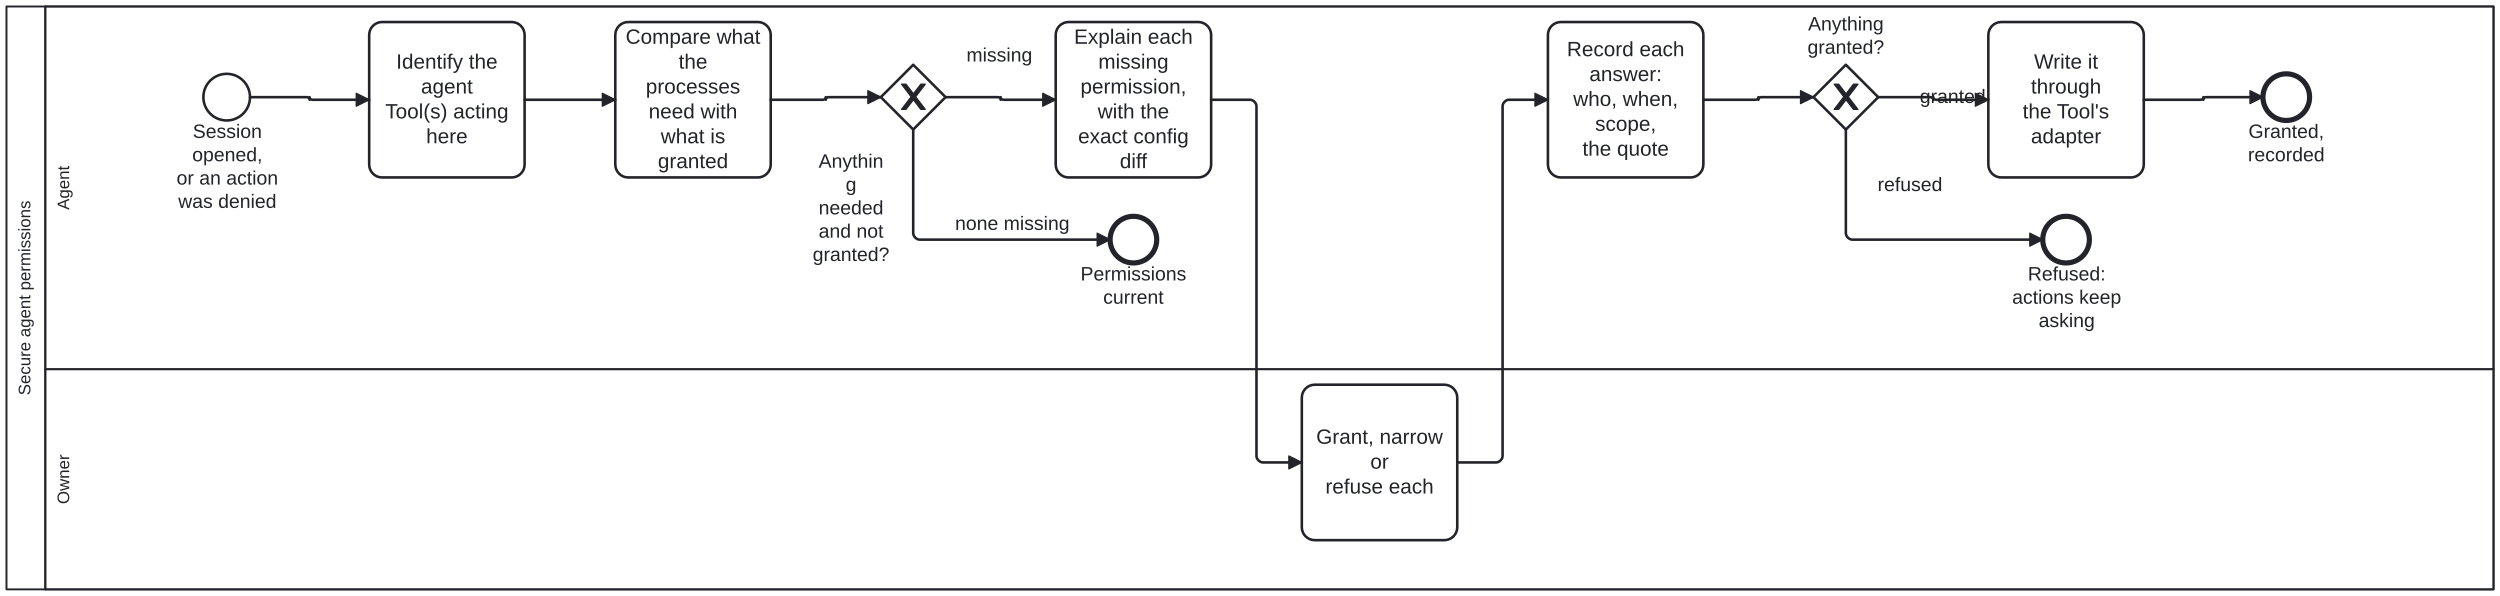
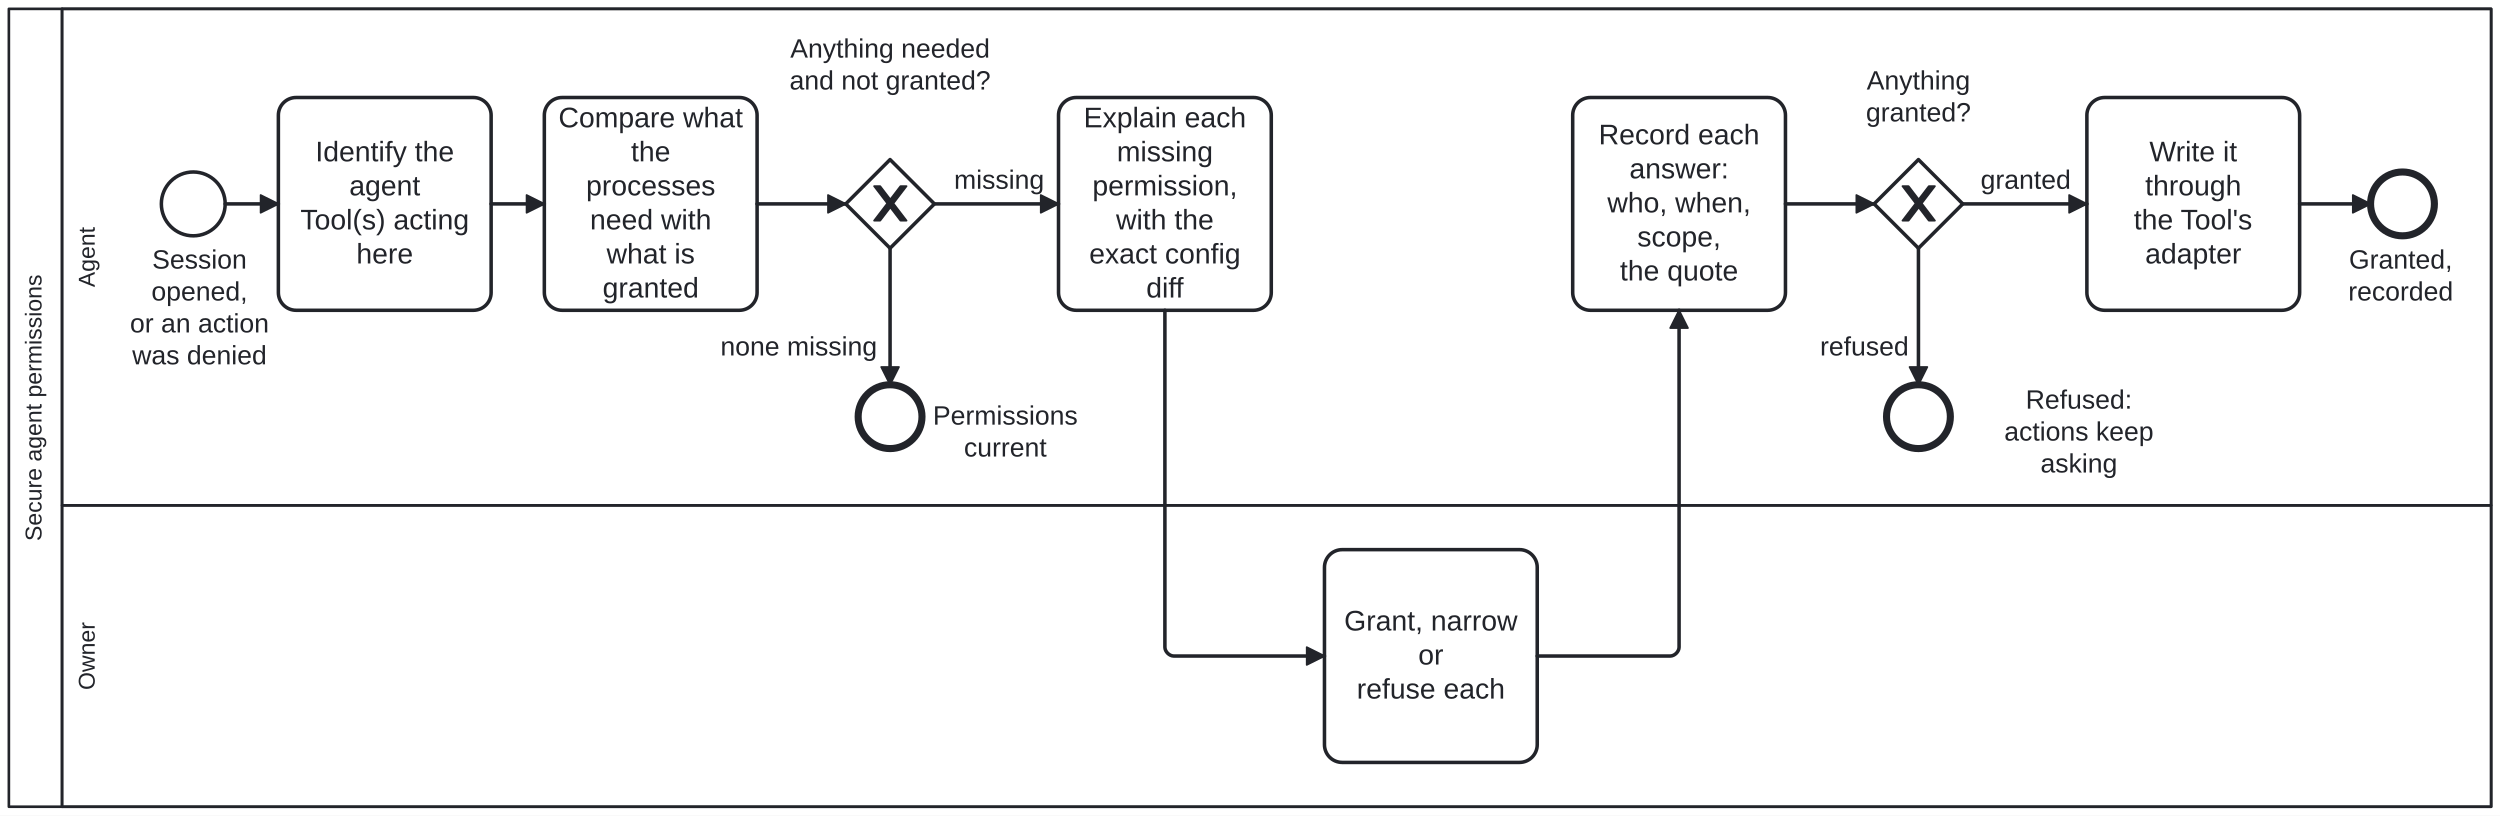
- <svg xmlns="http://www.w3.org/2000/svg" width="100%" style="max-width:100%;height:auto" viewBox="155 75 1930 460" version="1.1">
-   <rect x="155" y="75" width="1930" height="460" fill="#ffffff" />
+ <svg xmlns="http://www.w3.org/2000/svg" width="100%" style="max-width:100%;height:auto" viewBox="155 45 1410 460" version="1.1">
+   <rect x="155" y="45" width="1410" height="460" fill="#ffffff" />
  <g class="djs-group">
-     <g class="djs-element djs-shape" data-element-id="Participant_Process_SecureAgentPermissions" style="display: block;" transform="matrix(1 0 0 1 160 80)">
+     <g class="djs-element djs-shape" data-element-id="Participant_Process_SecureAgentPermissions" style="display: block;" transform="matrix(1 0 0 1 160 50)">
      <g class="djs-visual">
-         <rect x="0" y="0" width="1920" height="450" rx="0" ry="0" style="stroke-linecap: round; stroke-linejoin: round; stroke: rgb(34, 36, 42); stroke-width: 1.5px; fill: white; fill-opacity: 0.95;" />
+         <rect x="0" y="0" width="1400" height="450" rx="0" ry="0" style="stroke-linecap: round; stroke-linejoin: round; stroke: rgb(34, 36, 42); stroke-width: 1.5px; fill: white; fill-opacity: 0.95;" />
        <path style="fill: none; stroke-linecap: round; stroke-linejoin: round; stroke: rgb(34, 36, 42); stroke-width: 1.5px;" d="M30,0L30,450" />
        <text lineHeight="1.05" class="djs-label" transform="matrix(-1.83697e-16 -1 1 -1.83697e-16 0 450)" style="font-family: Arial, sans-serif; font-size: 13px; font-weight: normal; fill: rgb(34, 36, 42);">
          <tspan x="149.85" y="18.413">Secure agent permissions</tspan>
        </text>
      </g>
-       <rect class="djs-hit djs-hit-all" x="0" y="0" width="1920" height="450" style="fill: none; stroke-opacity: 0; stroke: white; stroke-width: 15px;" />
+       <rect class="djs-hit djs-hit-all" x="0" y="0" width="1400" height="450" style="fill: none; stroke-opacity: 0; stroke: white; stroke-width: 15px;" />
    </g>
    <g class="djs-children">
      <g class="djs-group">
-         <g class="djs-element djs-shape" data-element-id="Lane_Owner" style="display: block;" transform="matrix(1 0 0 1 190 360)">
-           <g class="djs-visual">
-             <rect x="0" y="0" width="1890" height="170" rx="0" ry="0" style="stroke-linecap: round; stroke-linejoin: round; stroke: rgb(34, 36, 42); stroke-width: 1.5px; fill: white; fill-opacity: 0.25;" />
+         <g class="djs-element djs-shape" data-element-id="Lane_Owner" style="display: block;" transform="matrix(1 0 0 1 190 330)">
+           <g class="djs-visual">
+             <rect x="0" y="0" width="1370" height="170" rx="0" ry="0" style="stroke-linecap: round; stroke-linejoin: round; stroke: rgb(34, 36, 42); stroke-width: 1.5px; fill: white; fill-opacity: 0.25;" />
            <text lineHeight="1.05" class="djs-label" transform="matrix(-1.83697e-16 -1 1 -1.83697e-16 0 170)" style="font-family: Arial, sans-serif; font-size: 13px; font-weight: normal; fill: rgb(34, 36, 42);">
              <tspan x="65.855" y="18.413">Owner</tspan>
            </text>
          </g>
-           <rect class="djs-hit djs-hit-all" x="0" y="0" width="1890" height="170" style="fill: none; stroke-opacity: 0; stroke: white; stroke-width: 15px;" />
-         </g>
-       </g>
-       <g class="djs-group">
-         <g class="djs-element djs-shape" data-element-id="Lane_Agent" style="display: block;" transform="matrix(1 0 0 1 190 80)">
-           <g class="djs-visual">
-             <rect x="0" y="0" width="1890" height="280" rx="0" ry="0" style="stroke-linecap: round; stroke-linejoin: round; stroke: rgb(34, 36, 42); stroke-width: 1.5px; fill: white; fill-opacity: 0.25;" />
+           <rect class="djs-hit djs-hit-all" x="0" y="0" width="1370" height="170" style="fill: none; stroke-opacity: 0; stroke: white; stroke-width: 15px;" />
+         </g>
+       </g>
+       <g class="djs-group">
+         <g class="djs-element djs-shape" data-element-id="Lane_Agent" style="display: block;" transform="matrix(1 0 0 1 190 50)">
+           <g class="djs-visual">
+             <rect x="0" y="0" width="1370" height="280" rx="0" ry="0" style="stroke-linecap: round; stroke-linejoin: round; stroke: rgb(34, 36, 42); stroke-width: 1.5px; fill: white; fill-opacity: 0.25;" />
            <text lineHeight="1.05" class="djs-label" transform="matrix(-1.83697e-16 -1 1 -1.83697e-16 0 280)" style="font-family: Arial, sans-serif; font-size: 13px; font-weight: normal; fill: rgb(34, 36, 42);">
              <tspan x="123.014" y="18.413">Agent</tspan>
            </text>
          </g>
-           <rect class="djs-hit djs-hit-all" x="0" y="0" width="1890" height="280" style="fill: none; stroke-opacity: 0; stroke: white; stroke-width: 15px;" />
-         </g>
-       </g>
-       <g class="djs-group">
-         <g class="djs-element djs-shape" data-element-id="Start_Secure" style="display: block;" transform="matrix(1 0 0 1 312 132)">
+           <rect class="djs-hit djs-hit-all" x="0" y="0" width="1370" height="280" style="fill: none; stroke-opacity: 0; stroke: white; stroke-width: 15px;" />
+         </g>
+       </g>
+       <g class="djs-group">
+         <g class="djs-element djs-shape" data-element-id="Start_Secure" style="display: block;" transform="matrix(1 0 0 1 246 142)">
          <g class="djs-visual">
            <circle cx="18" cy="18" r="18" style="stroke-linecap: round; stroke-linejoin: round; stroke: rgb(34, 36, 42); stroke-width: 2px; fill: white; fill-opacity: 0.95;" />
          </g>
          <rect class="djs-hit djs-hit-all" x="0" y="0" width="36" height="36" style="fill: none; stroke-opacity: 0; stroke: white; stroke-width: 15px;" />
        </g>
      </g>
      <g class="djs-group">
-         <g class="djs-element djs-shape" data-element-id="Start_Secure_label" style="display: block;" transform="matrix(1 0 0 1 291 168)">
+         <g class="djs-element djs-shape" data-element-id="Start_Secure_label" style="display: block;" transform="matrix(1 0 0 1 228 183)">
          <g class="djs-visual">
            <text lineHeight="1.2" class="djs-label" style="font-family: Arial, sans-serif; font-size: 15px; font-weight: normal; fill: rgb(34, 36, 42);">
              <tspan x="12.818" y="13.5">Session </tspan>
              <tspan x="12.389" y="31.5">opened,</tspan>
              <tspan x="0.308" y="49.5">or an action</tspan>
              <tspan x="1.557" y="67.5">was denied</tspan>
            </text>
          </g>
          <rect class="djs-hit djs-hit-all" x="0" y="0" width="79" height="72" style="fill: none; stroke-opacity: 0; stroke: white; stroke-width: 15px;" />
        </g>
      </g>
      <g class="djs-group">
-         <g class="djs-element djs-shape" data-element-id="Task_IdentifyTools" style="display: block;" transform="matrix(1 0 0 1 440 92)">
+         <g class="djs-element djs-shape" data-element-id="Task_IdentifyTools" style="display: block;" transform="matrix(1 0 0 1 312 100)">
          <g class="djs-visual">
            <rect x="0" y="0" width="120" height="120" rx="10" ry="10" style="stroke-linecap: round; stroke-linejoin: round; stroke: rgb(34, 36, 42); stroke-width: 2px; fill: white; fill-opacity: 0.95;" />
            <text lineHeight="1.2" class="djs-label" style="font-family: Arial, sans-serif; font-size: 16px; font-weight: normal; fill: rgb(34, 36, 42);">
              <tspan x="20.863" y="36">Identify the </tspan>
              <tspan x="39.98" y="55.2">agent</tspan>
              <tspan x="12.426" y="74.4">Tool(s) acting </tspan>
              <tspan x="43.988" y="93.6">here</tspan>
            </text>
          </g>
          <rect class="djs-hit djs-hit-all" x="0" y="0" width="120" height="120" style="fill: none; stroke-opacity: 0; stroke: white; stroke-width: 15px;" />
        </g>
      </g>
      <g class="djs-group">
-         <g class="djs-element djs-shape" data-element-id="Task_ReadGrants" style="display: block;" transform="matrix(1 0 0 1 630 92)">
+         <g class="djs-element djs-shape" data-element-id="Task_ReadGrants" style="display: block;" transform="matrix(1 0 0 1 462 100)">
          <g class="djs-visual">
            <rect x="0" y="0" width="120" height="120" rx="10" ry="10" style="stroke-linecap: round; stroke-linejoin: round; stroke: rgb(34, 36, 42); stroke-width: 2px; fill: white; fill-opacity: 0.95;" />
            <text lineHeight="1.2" class="djs-label" style="font-family: Arial, sans-serif; font-size: 16px; font-weight: normal; fill: rgb(34, 36, 42);">
              <tspan x="7.977" y="16.8">Compare what</tspan>
              <tspan x="48.879" y="36">the</tspan>
              <tspan x="23.539" y="55.2">processes </tspan>
              <tspan x="25.754" y="74.4">need with</tspan>
              <tspan x="35.102" y="93.6">what is </tspan>
              <tspan x="32.867" y="112.8">granted</tspan>
            </text>
          </g>
          <rect class="djs-hit djs-hit-all" x="0" y="0" width="120" height="120" style="fill: none; stroke-opacity: 0; stroke: white; stroke-width: 15px;" />
        </g>
      </g>
      <g class="djs-group">
-         <g class="djs-element djs-shape" data-element-id="GW_Gap" style="display: block;" transform="matrix(1 0 0 1 835 125)">
+         <g class="djs-element djs-shape" data-element-id="GW_Gap" style="display: block;" transform="matrix(1 0 0 1 632 135)">
          <g class="djs-visual">
            <polygon points="25,0 50,25 25,50 0,25" style="stroke-linecap: round; stroke-linejoin: round; stroke: rgb(34, 36, 42); stroke-width: 2px; fill: white; fill-opacity: 0.95;" />
            <path d="m 16,15 7.429,9.714 -7.429,9.714 3.429,0 5.714,-7.464 5.714,7.464 3.429,0 -7.429,-9.714 7.429,-9.714 -3.429,0 -5.714,7.464 -5.714,-7.464 -3.429,0 z" style="fill: rgb(34, 36, 42); stroke-linecap: round; stroke-linejoin: round; stroke: rgb(34, 36, 42); stroke-width: 1px;" />
          </g>
          <rect class="djs-hit djs-hit-all" x="0" y="0" width="50" height="50" style="fill: none; stroke-opacity: 0; stroke: white; stroke-width: 15px;" />
        </g>
      </g>
      <g class="djs-group">
-         <g class="djs-element djs-shape" data-element-id="GW_Gap_label" style="display: block;" transform="matrix(1 0 0 1 782 191)">
-           <g class="djs-visual">
-             <text lineHeight="1.2" class="djs-label" style="font-family: Arial, sans-serif; font-size: 15px; font-weight: normal; fill: rgb(34, 36, 42);">
-               <tspan x="4.984" y="13.5">Anythin</tspan>
-               <tspan x="25.829" y="31.5">g </tspan>
-               <tspan x="4.973" y="49.5">needed</tspan>
-               <tspan x="4.977" y="67.5">and not </tspan>
-               <tspan x="0.392" y="85.5">granted?</tspan>
-             </text>
-           </g>
-           <rect class="djs-hit djs-hit-all" x="0" y="0" width="60" height="72" style="fill: none; stroke-opacity: 0; stroke: white; stroke-width: 15px;" />
-         </g>
-       </g>
-       <g class="djs-group">
-         <g class="djs-element djs-shape" data-element-id="End_Current" style="display: block;" transform="matrix(1 0 0 1 1012 242)">
+         <g class="djs-element djs-shape" data-element-id="GW_Gap_label" style="display: block;" transform="matrix(1 0 0 1 600 64)">
+           <g class="djs-visual">
+             <text lineHeight="1.2" class="djs-label" style="font-family: Arial, sans-serif; font-size: 15px; font-weight: normal; fill: rgb(34, 36, 42);">
+               <tspan x="0.702" y="13.5">Anything needed</tspan>
+               <tspan x="0.285" y="31.5">and not granted?</tspan>
+             </text>
+           </g>
+           <rect class="djs-hit djs-hit-all" x="0" y="0" width="114" height="36" style="fill: none; stroke-opacity: 0; stroke: white; stroke-width: 15px;" />
+         </g>
+       </g>
+       <g class="djs-group">
+         <g class="djs-element djs-shape" data-element-id="End_Current" style="display: block;" transform="matrix(1 0 0 1 639 262)">
          <g class="djs-visual">
            <circle cx="18" cy="18" r="18" style="stroke-linecap: round; stroke-linejoin: round; stroke: rgb(34, 36, 42); stroke-width: 4px; fill: white; fill-opacity: 0.95;" />
          </g>
          <rect class="djs-hit djs-hit-all" x="0" y="0" width="36" height="36" style="fill: none; stroke-opacity: 0; stroke: white; stroke-width: 15px;" />
        </g>
      </g>
      <g class="djs-group">
-         <g class="djs-element djs-shape" data-element-id="End_Current_label" style="display: block;" transform="matrix(1 0 0 1 989 278)">
+         <g class="djs-element djs-shape" data-element-id="End_Current_label" style="display: block;" transform="matrix(1 0 0 1 681 271)">
          <g class="djs-visual">
            <text lineHeight="1.2" class="djs-label" style="font-family: Arial, sans-serif; font-size: 15px; font-weight: normal; fill: rgb(34, 36, 42);">
              <tspan x="0.156" y="13.5">Permissions</tspan>
              <tspan x="17.658" y="31.5">current</tspan>
            </text>
          </g>
          <rect class="djs-hit djs-hit-all" x="0" y="0" width="82" height="36" style="fill: none; stroke-opacity: 0; stroke: white; stroke-width: 15px;" />
        </g>
      </g>
      <g class="djs-group">
-         <g class="djs-element djs-shape" data-element-id="Task_Explain" style="display: block;" transform="matrix(1 0 0 1 970 92)">
+         <g class="djs-element djs-shape" data-element-id="Task_Explain" style="display: block;" transform="matrix(1 0 0 1 752 100)">
          <g class="djs-visual">
            <rect x="0" y="0" width="120" height="120" rx="10" ry="10" style="stroke-linecap: round; stroke-linejoin: round; stroke: rgb(34, 36, 42); stroke-width: 2px; fill: white; fill-opacity: 0.95;" />
            <text lineHeight="1.2" class="djs-label" style="font-family: Arial, sans-serif; font-size: 16px; font-weight: normal; fill: rgb(34, 36, 42);">
              <tspan x="14.191" y="16.8">Explain each </tspan>
              <tspan x="32.883" y="36">missing</tspan>
              <tspan x="19.098" y="55.2">permission, </tspan>
              <tspan x="32.43" y="74.4">with the</tspan>
              <tspan x="17.309" y="93.6">exact config </tspan>
              <tspan x="49.473" y="112.8">diff</tspan>
            </text>
          </g>
          <rect class="djs-hit djs-hit-all" x="0" y="0" width="120" height="120" style="fill: none; stroke-opacity: 0; stroke: white; stroke-width: 15px;" />
        </g>
      </g>
      <g class="djs-group">
-         <g class="djs-element djs-shape" data-element-id="Task_OwnerGrants" style="display: block;" transform="matrix(1 0 0 1 1160 372)">
+         <g class="djs-element djs-shape" data-element-id="Task_OwnerGrants" style="display: block;" transform="matrix(1 0 0 1 902 355)">
          <g class="djs-visual">
            <rect x="0" y="0" width="120" height="120" rx="10" ry="10" style="stroke-linecap: round; stroke-linejoin: round; stroke: rgb(34, 36, 42); stroke-width: 2px; fill: white; fill-opacity: 0.95;" />
            <text lineHeight="1.2" class="djs-label" style="font-family: Arial, sans-serif; font-size: 16px; font-weight: normal; fill: rgb(34, 36, 42);">
              <tspan x="11.094" y="45.6">Grant, narrow </tspan>
              <tspan x="52.887" y="64.8">or</tspan>
              <tspan x="18.195" y="84">refuse each</tspan>
            </text>
          </g>
          <rect class="djs-hit djs-hit-all" x="0" y="0" width="120" height="120" style="fill: none; stroke-opacity: 0; stroke: white; stroke-width: 15px;" />
        </g>
      </g>
      <g class="djs-group">
-         <g class="djs-element djs-shape" data-element-id="GW_Granted" style="display: block;" transform="matrix(1 0 0 1 1555 125)">
+         <g class="djs-element djs-shape" data-element-id="GW_Granted" style="display: block;" transform="matrix(1 0 0 1 1212 135)">
          <g class="djs-visual">
            <polygon points="25,0 50,25 25,50 0,25" style="stroke-linecap: round; stroke-linejoin: round; stroke: rgb(34, 36, 42); stroke-width: 2px; fill: white; fill-opacity: 0.95;" />
            <path d="m 16,15 7.429,9.714 -7.429,9.714 3.429,0 5.714,-7.464 5.714,7.464 3.429,0 -7.429,-9.714 7.429,-9.714 -3.429,0 -5.714,7.464 -5.714,-7.464 -3.429,0 z" style="fill: rgb(34, 36, 42); stroke-linecap: round; stroke-linejoin: round; stroke: rgb(34, 36, 42); stroke-width: 1px;" />
          </g>
          <rect class="djs-hit djs-hit-all" x="0" y="0" width="50" height="50" style="fill: none; stroke-opacity: 0; stroke: white; stroke-width: 15px;" />
        </g>
      </g>
      <g class="djs-group">
-         <g class="djs-element djs-shape" data-element-id="GW_Granted_label" style="display: block;" transform="matrix(1 0 0 1 1550 85)">
+         <g class="djs-element djs-shape" data-element-id="GW_Granted_label" style="display: block;" transform="matrix(1 0 0 1 1207 82)">
          <g class="djs-visual">
            <text lineHeight="1.2" class="djs-label" style="font-family: Arial, sans-serif; font-size: 15px; font-weight: normal; fill: rgb(34, 36, 42);">
              <tspan x="0.813" y="13.5">Anything</tspan>
              <tspan x="0.392" y="31.5">granted?</tspan>
            </text>
          </g>
          <rect class="djs-hit djs-hit-all" x="0" y="0" width="60" height="36" style="fill: none; stroke-opacity: 0; stroke: white; stroke-width: 15px;" />
        </g>
      </g>
      <g class="djs-group">
-         <g class="djs-element djs-shape" data-element-id="End_Refused" style="display: block;" transform="matrix(1 0 0 1 1732 242)">
+         <g class="djs-element djs-shape" data-element-id="End_Refused" style="display: block;" transform="matrix(1 0 0 1 1219 262)">
          <g class="djs-visual">
            <circle cx="18" cy="18" r="18" style="stroke-linecap: round; stroke-linejoin: round; stroke: rgb(34, 36, 42); stroke-width: 4px; fill: white; fill-opacity: 0.95;" />
          </g>
          <rect class="djs-hit djs-hit-all" x="0" y="0" width="36" height="36" style="fill: none; stroke-opacity: 0; stroke: white; stroke-width: 15px;" />
        </g>
      </g>
      <g class="djs-group">
-         <g class="djs-element djs-shape" data-element-id="End_Refused_label" style="display: block;" transform="matrix(1 0 0 1 1708 278)">
+         <g class="djs-element djs-shape" data-element-id="End_Refused_label" style="display: block;" transform="matrix(1 0 0 1 1285 262)">
          <g class="djs-visual">
            <text lineHeight="1.2" class="djs-label" style="font-family: Arial, sans-serif; font-size: 15px; font-weight: normal; fill: rgb(34, 36, 42);">
              <tspan x="12.482" y="13.5">Refused:</tspan>
              <tspan x="0.389" y="31.5">actions keep</tspan>
              <tspan x="20.82" y="49.5">asking</tspan>
            </text>
          </g>
          <rect class="djs-hit djs-hit-all" x="0" y="0" width="85" height="54" style="fill: none; stroke-opacity: 0; stroke: white; stroke-width: 15px;" />
        </g>
      </g>
      <g class="djs-group">
-         <g class="djs-element djs-shape" data-element-id="Task_RecordGrant" style="display: block;" transform="matrix(1 0 0 1 1350 92)">
+         <g class="djs-element djs-shape" data-element-id="Task_RecordGrant" style="display: block;" transform="matrix(1 0 0 1 1042 100)">
          <g class="djs-visual">
            <rect x="0" y="0" width="120" height="120" rx="10" ry="10" style="stroke-linecap: round; stroke-linejoin: round; stroke: rgb(34, 36, 42); stroke-width: 2px; fill: white; fill-opacity: 0.95;" />
            <text lineHeight="1.2" class="djs-label" style="font-family: Arial, sans-serif; font-size: 16px; font-weight: normal; fill: rgb(34, 36, 42);">
              <tspan x="14.641" y="26.4">Record each </tspan>
              <tspan x="31.988" y="45.6">answer:</tspan>
              <tspan x="19.531" y="64.8">who, when, </tspan>
              <tspan x="36.43" y="84">scope,</tspan>
              <tspan x="26.637" y="103.2">the quote</tspan>
            </text>
          </g>
          <rect class="djs-hit djs-hit-all" x="0" y="0" width="120" height="120" style="fill: none; stroke-opacity: 0; stroke: white; stroke-width: 15px;" />
        </g>
      </g>
      <g class="djs-group">
-         <g class="djs-element djs-shape" data-element-id="Task_WriteConfig" style="display: block;" transform="matrix(1 0 0 1 1690 92)">
+         <g class="djs-element djs-shape" data-element-id="Task_WriteConfig" style="display: block;" transform="matrix(1 0 0 1 1332 100)">
          <g class="djs-visual">
            <rect x="0" y="0" width="120" height="120" rx="10" ry="10" style="stroke-linecap: round; stroke-linejoin: round; stroke: rgb(34, 36, 42); stroke-width: 2px; fill: white; fill-opacity: 0.95;" />
            <text lineHeight="1.2" class="djs-label" style="font-family: Arial, sans-serif; font-size: 16px; font-weight: normal; fill: rgb(34, 36, 42);">
              <tspan x="35.258" y="36">Write it </tspan>
              <tspan x="32.867" y="55.2">through</tspan>
              <tspan x="26.453" y="74.4">the Tool's </tspan>
              <tspan x="32.867" y="93.6">adapter</tspan>
            </text>
          </g>
          <rect class="djs-hit djs-hit-all" x="0" y="0" width="120" height="120" style="fill: none; stroke-opacity: 0; stroke: white; stroke-width: 15px;" />
        </g>
      </g>
      <g class="djs-group">
-         <g class="djs-element djs-shape" data-element-id="End_Granted" style="display: block;" transform="matrix(1 0 0 1 1902 132)">
+         <g class="djs-element djs-shape" data-element-id="End_Granted" style="display: block;" transform="matrix(1 0 0 1 1492 142)">
          <g class="djs-visual">
            <circle cx="18" cy="18" r="18" style="stroke-linecap: round; stroke-linejoin: round; stroke: rgb(34, 36, 42); stroke-width: 4px; fill: white; fill-opacity: 0.95;" />
          </g>
          <rect class="djs-hit djs-hit-all" x="0" y="0" width="36" height="36" style="fill: none; stroke-opacity: 0; stroke: white; stroke-width: 15px;" />
        </g>
      </g>
      <g class="djs-group">
-         <g class="djs-element djs-shape" data-element-id="End_Granted_label" style="display: block;" transform="matrix(1 0 0 1 1890 168)">
+         <g class="djs-element djs-shape" data-element-id="End_Granted_label" style="display: block;" transform="matrix(1 0 0 1 1479 183)">
          <g class="djs-visual">
            <text lineHeight="1.2" class="djs-label" style="font-family: Arial, sans-serif; font-size: 15px; font-weight: normal; fill: rgb(34, 36, 42);">
              <tspan x="0.817" y="13.5">Granted,</tspan>
              <tspan x="0.399" y="31.5">recorded</tspan>
            </text>
          </g>
          <rect class="djs-hit djs-hit-all" x="0" y="0" width="60" height="36" style="fill: none; stroke-opacity: 0; stroke: white; stroke-width: 15px;" />
        </g>
      </g>
      <g class="djs-group">
        <g class="djs-element djs-connection" data-element-id="p1" style="display: block;">
          <g class="djs-visual">
            <defs>
              <marker id="bpmn-marker-1" viewBox="0 0 20 20" refX="11" refY="10" markerWidth="10" markerHeight="10" orient="auto">
                <path d="M 1 5 L 11 10 L 1 15 Z" style="stroke-linecap: round; stroke-linejoin: round; stroke: rgb(34, 36, 42); stroke-width: 1px; fill: rgb(34, 36, 42);" />
              </marker>
            </defs>
-             <path data-corner-radius="5" style="fill: none; stroke-linecap: round; stroke-linejoin: round; stroke: rgb(34, 36, 42); stroke-width: 2px; marker-end: url('#bpmn-marker-1');" d="M348,150L392,150C393,150,394,151,394,152L394,150C394,151,395,152,396,152L440,152" />
-           </g>
-           <path d="M348,150L394,150L394,152L440,152" class="djs-hit djs-hit-stroke" style="fill: none; stroke-opacity: 0; stroke: white; stroke-width: 15px;" />
+             <path data-corner-radius="5" style="fill: none; stroke-linecap: round; stroke-linejoin: round; stroke: rgb(34, 36, 42); stroke-width: 2px; marker-end: url('#bpmn-marker-1');" d="M282,160L312,160" />
+           </g>
+           <path d="M282,160L312,160" class="djs-hit djs-hit-stroke" style="fill: none; stroke-opacity: 0; stroke: white; stroke-width: 15px;" />
        </g>
      </g>
      <g class="djs-group">
        <g class="djs-element djs-connection" data-element-id="p2" style="display: block;">
          <g class="djs-visual">
            <defs>
              <marker id="bpmn-marker-2" viewBox="0 0 20 20" refX="11" refY="10" markerWidth="10" markerHeight="10" orient="auto">
                <path d="M 1 5 L 11 10 L 1 15 Z" style="stroke-linecap: round; stroke-linejoin: round; stroke: rgb(34, 36, 42); stroke-width: 1px; fill: rgb(34, 36, 42);" />
              </marker>
            </defs>
-             <path data-corner-radius="5" style="fill: none; stroke-linecap: round; stroke-linejoin: round; stroke: rgb(34, 36, 42); stroke-width: 2px; marker-end: url('#bpmn-marker-2');" d="M560,152L630,152" />
-           </g>
-           <path d="M560,152L630,152" class="djs-hit djs-hit-stroke" style="fill: none; stroke-opacity: 0; stroke: white; stroke-width: 15px;" />
+             <path data-corner-radius="5" style="fill: none; stroke-linecap: round; stroke-linejoin: round; stroke: rgb(34, 36, 42); stroke-width: 2px; marker-end: url('#bpmn-marker-2');" d="M432,160L462,160" />
+           </g>
+           <path d="M432,160L462,160" class="djs-hit djs-hit-stroke" style="fill: none; stroke-opacity: 0; stroke: white; stroke-width: 15px;" />
        </g>
      </g>
      <g class="djs-group">
        <g class="djs-element djs-connection" data-element-id="p3" style="display: block;">
          <g class="djs-visual">
            <defs>
              <marker id="bpmn-marker-3" viewBox="0 0 20 20" refX="11" refY="10" markerWidth="10" markerHeight="10" orient="auto">
                <path d="M 1 5 L 11 10 L 1 15 Z" style="stroke-linecap: round; stroke-linejoin: round; stroke: rgb(34, 36, 42); stroke-width: 1px; fill: rgb(34, 36, 42);" />
              </marker>
            </defs>
-             <path data-corner-radius="5" style="fill: none; stroke-linecap: round; stroke-linejoin: round; stroke: rgb(34, 36, 42); stroke-width: 2px; marker-end: url('#bpmn-marker-3');" d="M750,152L790.5,152C791.5,152,792.5,151,792.5,150L792.5,152C792.5,151,793.5,150,794.5,150L835,150" />
-           </g>
-           <path d="M750,152L792.5,152L792.5,150L835,150" class="djs-hit djs-hit-stroke" style="fill: none; stroke-opacity: 0; stroke: white; stroke-width: 15px;" />
+             <path data-corner-radius="5" style="fill: none; stroke-linecap: round; stroke-linejoin: round; stroke: rgb(34, 36, 42); stroke-width: 2px; marker-end: url('#bpmn-marker-3');" d="M582,160L632,160" />
+           </g>
+           <path d="M582,160L632,160" class="djs-hit djs-hit-stroke" style="fill: none; stroke-opacity: 0; stroke: white; stroke-width: 15px;" />
        </g>
      </g>
      <g class="djs-group">
        <g class="djs-element djs-connection" data-element-id="p4" style="display: block;">
          <g class="djs-visual">
            <defs>
              <marker id="bpmn-marker-4" viewBox="0 0 20 20" refX="11" refY="10" markerWidth="10" markerHeight="10" orient="auto">
                <path d="M 1 5 L 11 10 L 1 15 Z" style="stroke-linecap: round; stroke-linejoin: round; stroke: rgb(34, 36, 42); stroke-width: 1px; fill: rgb(34, 36, 42);" />
              </marker>
            </defs>
-             <path data-corner-radius="5" style="fill: none; stroke-linecap: round; stroke-linejoin: round; stroke: rgb(34, 36, 42); stroke-width: 2px; marker-end: url('#bpmn-marker-4');" d="M860,175L860,255C860,257.5,862.5,260,865,260L1012,260" />
-           </g>
-           <path d="M860,175L860,260L1012,260" class="djs-hit djs-hit-stroke" style="fill: none; stroke-opacity: 0; stroke: white; stroke-width: 15px;" />
-         </g>
-       </g>
-       <g class="djs-group">
-         <g class="djs-element djs-shape" data-element-id="p4_label" style="display: block;" transform="matrix(1 0 0 1 892 239)">
+             <path data-corner-radius="5" style="fill: none; stroke-linecap: round; stroke-linejoin: round; stroke: rgb(34, 36, 42); stroke-width: 2px; marker-end: url('#bpmn-marker-4');" d="M657,185L657,262" />
+           </g>
+           <path d="M657,185L657,262" class="djs-hit djs-hit-stroke" style="fill: none; stroke-opacity: 0; stroke: white; stroke-width: 15px;" />
+         </g>
+       </g>
+       <g class="djs-group">
+         <g class="djs-element djs-shape" data-element-id="p4_label" style="display: block;" transform="matrix(1 0 0 1 561 232)">
          <g class="djs-visual">
            <text lineHeight="1.2" class="djs-label" style="font-family: Arial, sans-serif; font-size: 15px; font-weight: normal; fill: rgb(34, 36, 42);">
              <tspan x="0.309" y="13.5">none missing</tspan>
            </text>
          </g>
          <rect class="djs-hit djs-hit-all" x="0" y="0" width="89" height="18" style="fill: none; stroke-opacity: 0; stroke: white; stroke-width: 15px;" />
        </g>
      </g>
      <g class="djs-group">
        <g class="djs-element djs-connection" data-element-id="p5" style="display: block;">
          <g class="djs-visual">
            <defs>
              <marker id="bpmn-marker-5" viewBox="0 0 20 20" refX="11" refY="10" markerWidth="10" markerHeight="10" orient="auto">
                <path d="M 1 5 L 11 10 L 1 15 Z" style="stroke-linecap: round; stroke-linejoin: round; stroke: rgb(34, 36, 42); stroke-width: 1px; fill: rgb(34, 36, 42);" />
              </marker>
            </defs>
-             <path data-corner-radius="5" style="fill: none; stroke-linecap: round; stroke-linejoin: round; stroke: rgb(34, 36, 42); stroke-width: 2px; marker-end: url('#bpmn-marker-5');" d="M885,150L925.5,150C926.5,150,927.5,151,927.5,152L927.5,150C927.5,151,928.5,152,929.5,152L970,152" />
-           </g>
-           <path d="M885,150L927.5,150L927.5,152L970,152" class="djs-hit djs-hit-stroke" style="fill: none; stroke-opacity: 0; stroke: white; stroke-width: 15px;" />
-         </g>
-       </g>
-       <g class="djs-group">
-         <g class="djs-element djs-shape" data-element-id="p5_label" style="display: block;" transform="matrix(1 0 0 1 901 109)">
+             <path data-corner-radius="5" style="fill: none; stroke-linecap: round; stroke-linejoin: round; stroke: rgb(34, 36, 42); stroke-width: 2px; marker-end: url('#bpmn-marker-5');" d="M682,160L752,160" />
+           </g>
+           <path d="M682,160L752,160" class="djs-hit djs-hit-stroke" style="fill: none; stroke-opacity: 0; stroke: white; stroke-width: 15px;" />
+         </g>
+       </g>
+       <g class="djs-group">
+         <g class="djs-element djs-shape" data-element-id="p5_label" style="display: block;" transform="matrix(1 0 0 1 693 138)">
          <g class="djs-visual">
            <text lineHeight="1.2" class="djs-label" style="font-family: Arial, sans-serif; font-size: 15px; font-weight: normal; fill: rgb(34, 36, 42);">
              <tspan x="0.078" y="13.5">missing</tspan>
            </text>
          </g>
          <rect class="djs-hit djs-hit-all" x="0" y="0" width="51" height="18" style="fill: none; stroke-opacity: 0; stroke: white; stroke-width: 15px;" />
        </g>
      </g>
      <g class="djs-group">
        <g class="djs-element djs-connection" data-element-id="p6" style="display: block;">
          <g class="djs-visual">
            <defs>
              <marker id="bpmn-marker-6" viewBox="0 0 20 20" refX="11" refY="10" markerWidth="10" markerHeight="10" orient="auto">
                <path d="M 1 5 L 11 10 L 1 15 Z" style="stroke-linecap: round; stroke-linejoin: round; stroke: rgb(34, 36, 42); stroke-width: 1px; fill: rgb(34, 36, 42);" />
              </marker>
            </defs>
-             <path data-corner-radius="5" style="fill: none; stroke-linecap: round; stroke-linejoin: round; stroke: rgb(34, 36, 42); stroke-width: 2px; marker-end: url('#bpmn-marker-6');" d="M1090,152L1120,152C1122.5,152,1125,154.5,1125,157L1125,427C1125,429.5,1127.5,432,1130,432L1160,432" />
-           </g>
-           <path d="M1090,152L1125,152L1125,432L1160,432" class="djs-hit djs-hit-stroke" style="fill: none; stroke-opacity: 0; stroke: white; stroke-width: 15px;" />
+             <path data-corner-radius="5" style="fill: none; stroke-linecap: round; stroke-linejoin: round; stroke: rgb(34, 36, 42); stroke-width: 2px; marker-end: url('#bpmn-marker-6');" d="M812,220L812,410C812,412.5,814.5,415,817,415L902,415" />
+           </g>
+           <path d="M812,220L812,415L902,415" class="djs-hit djs-hit-stroke" style="fill: none; stroke-opacity: 0; stroke: white; stroke-width: 15px;" />
        </g>
      </g>
      <g class="djs-group">
        <g class="djs-element djs-connection" data-element-id="p7" style="display: block;">
          <g class="djs-visual">
            <defs>
              <marker id="bpmn-marker-7" viewBox="0 0 20 20" refX="11" refY="10" markerWidth="10" markerHeight="10" orient="auto">
                <path d="M 1 5 L 11 10 L 1 15 Z" style="stroke-linecap: round; stroke-linejoin: round; stroke: rgb(34, 36, 42); stroke-width: 1px; fill: rgb(34, 36, 42);" />
              </marker>
            </defs>
-             <path data-corner-radius="5" style="fill: none; stroke-linecap: round; stroke-linejoin: round; stroke: rgb(34, 36, 42); stroke-width: 2px; marker-end: url('#bpmn-marker-7');" d="M1280,432L1310,432C1312.5,432,1315,429.5,1315,427L1315,157C1315,154.5,1317.5,152,1320,152L1350,152" />
-           </g>
-           <path d="M1280,432L1315,432L1315,152L1350,152" class="djs-hit djs-hit-stroke" style="fill: none; stroke-opacity: 0; stroke: white; stroke-width: 15px;" />
+             <path data-corner-radius="5" style="fill: none; stroke-linecap: round; stroke-linejoin: round; stroke: rgb(34, 36, 42); stroke-width: 2px; marker-end: url('#bpmn-marker-7');" d="M1022,415L1097,415C1099.5,415,1102,412.5,1102,410L1102,220" />
+           </g>
+           <path d="M1022,415L1102,415L1102,220" class="djs-hit djs-hit-stroke" style="fill: none; stroke-opacity: 0; stroke: white; stroke-width: 15px;" />
        </g>
      </g>
      <g class="djs-group">
        <g class="djs-element djs-connection" data-element-id="p8" style="display: block;">
          <g class="djs-visual">
            <defs>
              <marker id="bpmn-marker-8" viewBox="0 0 20 20" refX="11" refY="10" markerWidth="10" markerHeight="10" orient="auto">
                <path d="M 1 5 L 11 10 L 1 15 Z" style="stroke-linecap: round; stroke-linejoin: round; stroke: rgb(34, 36, 42); stroke-width: 1px; fill: rgb(34, 36, 42);" />
              </marker>
            </defs>
-             <path data-corner-radius="5" style="fill: none; stroke-linecap: round; stroke-linejoin: round; stroke: rgb(34, 36, 42); stroke-width: 2px; marker-end: url('#bpmn-marker-8');" d="M1470,152L1510.5,152C1511.5,152,1512.5,151,1512.5,150L1512.5,152C1512.5,151,1513.5,150,1514.5,150L1555,150" />
-           </g>
-           <path d="M1470,152L1512.5,152L1512.5,150L1555,150" class="djs-hit djs-hit-stroke" style="fill: none; stroke-opacity: 0; stroke: white; stroke-width: 15px;" />
+             <path data-corner-radius="5" style="fill: none; stroke-linecap: round; stroke-linejoin: round; stroke: rgb(34, 36, 42); stroke-width: 2px; marker-end: url('#bpmn-marker-8');" d="M1162,160L1212,160" />
+           </g>
+           <path d="M1162,160L1212,160" class="djs-hit djs-hit-stroke" style="fill: none; stroke-opacity: 0; stroke: white; stroke-width: 15px;" />
        </g>
      </g>
      <g class="djs-group">
        <g class="djs-element djs-connection" data-element-id="p9" style="display: block;">
          <g class="djs-visual">
            <defs>
              <marker id="bpmn-marker-9" viewBox="0 0 20 20" refX="11" refY="10" markerWidth="10" markerHeight="10" orient="auto">
                <path d="M 1 5 L 11 10 L 1 15 Z" style="stroke-linecap: round; stroke-linejoin: round; stroke: rgb(34, 36, 42); stroke-width: 1px; fill: rgb(34, 36, 42);" />
              </marker>
            </defs>
-             <path data-corner-radius="5" style="fill: none; stroke-linecap: round; stroke-linejoin: round; stroke: rgb(34, 36, 42); stroke-width: 2px; marker-end: url('#bpmn-marker-9');" d="M1580,175L1580,255C1580,257.5,1582.5,260,1585,260L1732,260" />
-           </g>
-           <path d="M1580,175L1580,260L1732,260" class="djs-hit djs-hit-stroke" style="fill: none; stroke-opacity: 0; stroke: white; stroke-width: 15px;" />
-         </g>
-       </g>
-       <g class="djs-group">
-         <g class="djs-element djs-shape" data-element-id="p9_label" style="display: block;" transform="matrix(1 0 0 1 1604 209)">
+             <path data-corner-radius="5" style="fill: none; stroke-linecap: round; stroke-linejoin: round; stroke: rgb(34, 36, 42); stroke-width: 2px; marker-end: url('#bpmn-marker-9');" d="M1237,185L1237,262" />
+           </g>
+           <path d="M1237,185L1237,262" class="djs-hit djs-hit-stroke" style="fill: none; stroke-opacity: 0; stroke: white; stroke-width: 15px;" />
+         </g>
+       </g>
+       <g class="djs-group">
+         <g class="djs-element djs-shape" data-element-id="p9_label" style="display: block;" transform="matrix(1 0 0 1 1181 232)">
          <g class="djs-visual">
            <text lineHeight="1.2" class="djs-label" style="font-family: Arial, sans-serif; font-size: 15px; font-weight: normal; fill: rgb(34, 36, 42);">
              <tspan x="0.484" y="13.5">refused</tspan>
            </text>
          </g>
          <rect class="djs-hit djs-hit-all" x="0" y="0" width="51" height="18" style="fill: none; stroke-opacity: 0; stroke: white; stroke-width: 15px;" />
        </g>
      </g>
      <g class="djs-group">
        <g class="djs-element djs-connection" data-element-id="p10" style="display: block;">
          <g class="djs-visual">
            <defs>
              <marker id="bpmn-marker-10" viewBox="0 0 20 20" refX="11" refY="10" markerWidth="10" markerHeight="10" orient="auto">
                <path d="M 1 5 L 11 10 L 1 15 Z" style="stroke-linecap: round; stroke-linejoin: round; stroke: rgb(34, 36, 42); stroke-width: 1px; fill: rgb(34, 36, 42);" />
              </marker>
            </defs>
-             <path data-corner-radius="5" style="fill: none; stroke-linecap: round; stroke-linejoin: round; stroke: rgb(34, 36, 42); stroke-width: 2px; marker-end: url('#bpmn-marker-10');" d="M1605,150L1645.5,150C1646.5,150,1647.5,151,1647.5,152L1647.5,150C1647.5,151,1648.5,152,1649.5,152L1690,152" />
-           </g>
-           <path d="M1605,150L1647.5,150L1647.5,152L1690,152" class="djs-hit djs-hit-stroke" style="fill: none; stroke-opacity: 0; stroke: white; stroke-width: 15px;" />
-         </g>
-       </g>
-       <g class="djs-group">
-         <g class="djs-element djs-shape" data-element-id="p10_label" style="display: block;" transform="matrix(1 0 0 1 1637 141)">
+             <path data-corner-radius="5" style="fill: none; stroke-linecap: round; stroke-linejoin: round; stroke: rgb(34, 36, 42); stroke-width: 2px; marker-end: url('#bpmn-marker-10');" d="M1262,160L1332,160" />
+           </g>
+           <path d="M1262,160L1332,160" class="djs-hit djs-hit-stroke" style="fill: none; stroke-opacity: 0; stroke: white; stroke-width: 15px;" />
+         </g>
+       </g>
+       <g class="djs-group">
+         <g class="djs-element djs-shape" data-element-id="p10_label" style="display: block;" transform="matrix(1 0 0 1 1272 138)">
          <g class="djs-visual">
            <text lineHeight="1.2" class="djs-label" style="font-family: Arial, sans-serif; font-size: 15px; font-weight: normal; fill: rgb(34, 36, 42);">
              <tspan x="0.063" y="13.5">granted</tspan>
            </text>
          </g>
          <rect class="djs-hit djs-hit-all" x="0" y="0" width="51" height="18" style="fill: none; stroke-opacity: 0; stroke: white; stroke-width: 15px;" />
        </g>
      </g>
      <g class="djs-group">
        <g class="djs-element djs-connection" data-element-id="p11" style="display: block;">
          <g class="djs-visual">
            <defs>
              <marker id="bpmn-marker-11" viewBox="0 0 20 20" refX="11" refY="10" markerWidth="10" markerHeight="10" orient="auto">
                <path d="M 1 5 L 11 10 L 1 15 Z" style="stroke-linecap: round; stroke-linejoin: round; stroke: rgb(34, 36, 42); stroke-width: 1px; fill: rgb(34, 36, 42);" />
              </marker>
            </defs>
-             <path data-corner-radius="5" style="fill: none; stroke-linecap: round; stroke-linejoin: round; stroke: rgb(34, 36, 42); stroke-width: 2px; marker-end: url('#bpmn-marker-11');" d="M1810,152L1854,152C1855,152,1856,151,1856,150L1856,152C1856,151,1857,150,1858,150L1902,150" />
-           </g>
-           <path d="M1810,152L1856,152L1856,150L1902,150" class="djs-hit djs-hit-stroke" style="fill: none; stroke-opacity: 0; stroke: white; stroke-width: 15px;" />
+             <path data-corner-radius="5" style="fill: none; stroke-linecap: round; stroke-linejoin: round; stroke: rgb(34, 36, 42); stroke-width: 2px; marker-end: url('#bpmn-marker-11');" d="M1452,160L1492,160" />
+           </g>
+           <path d="M1452,160L1492,160" class="djs-hit djs-hit-stroke" style="fill: none; stroke-opacity: 0; stroke: white; stroke-width: 15px;" />
        </g>
      </g>
    </g>
  </g>
</svg>
